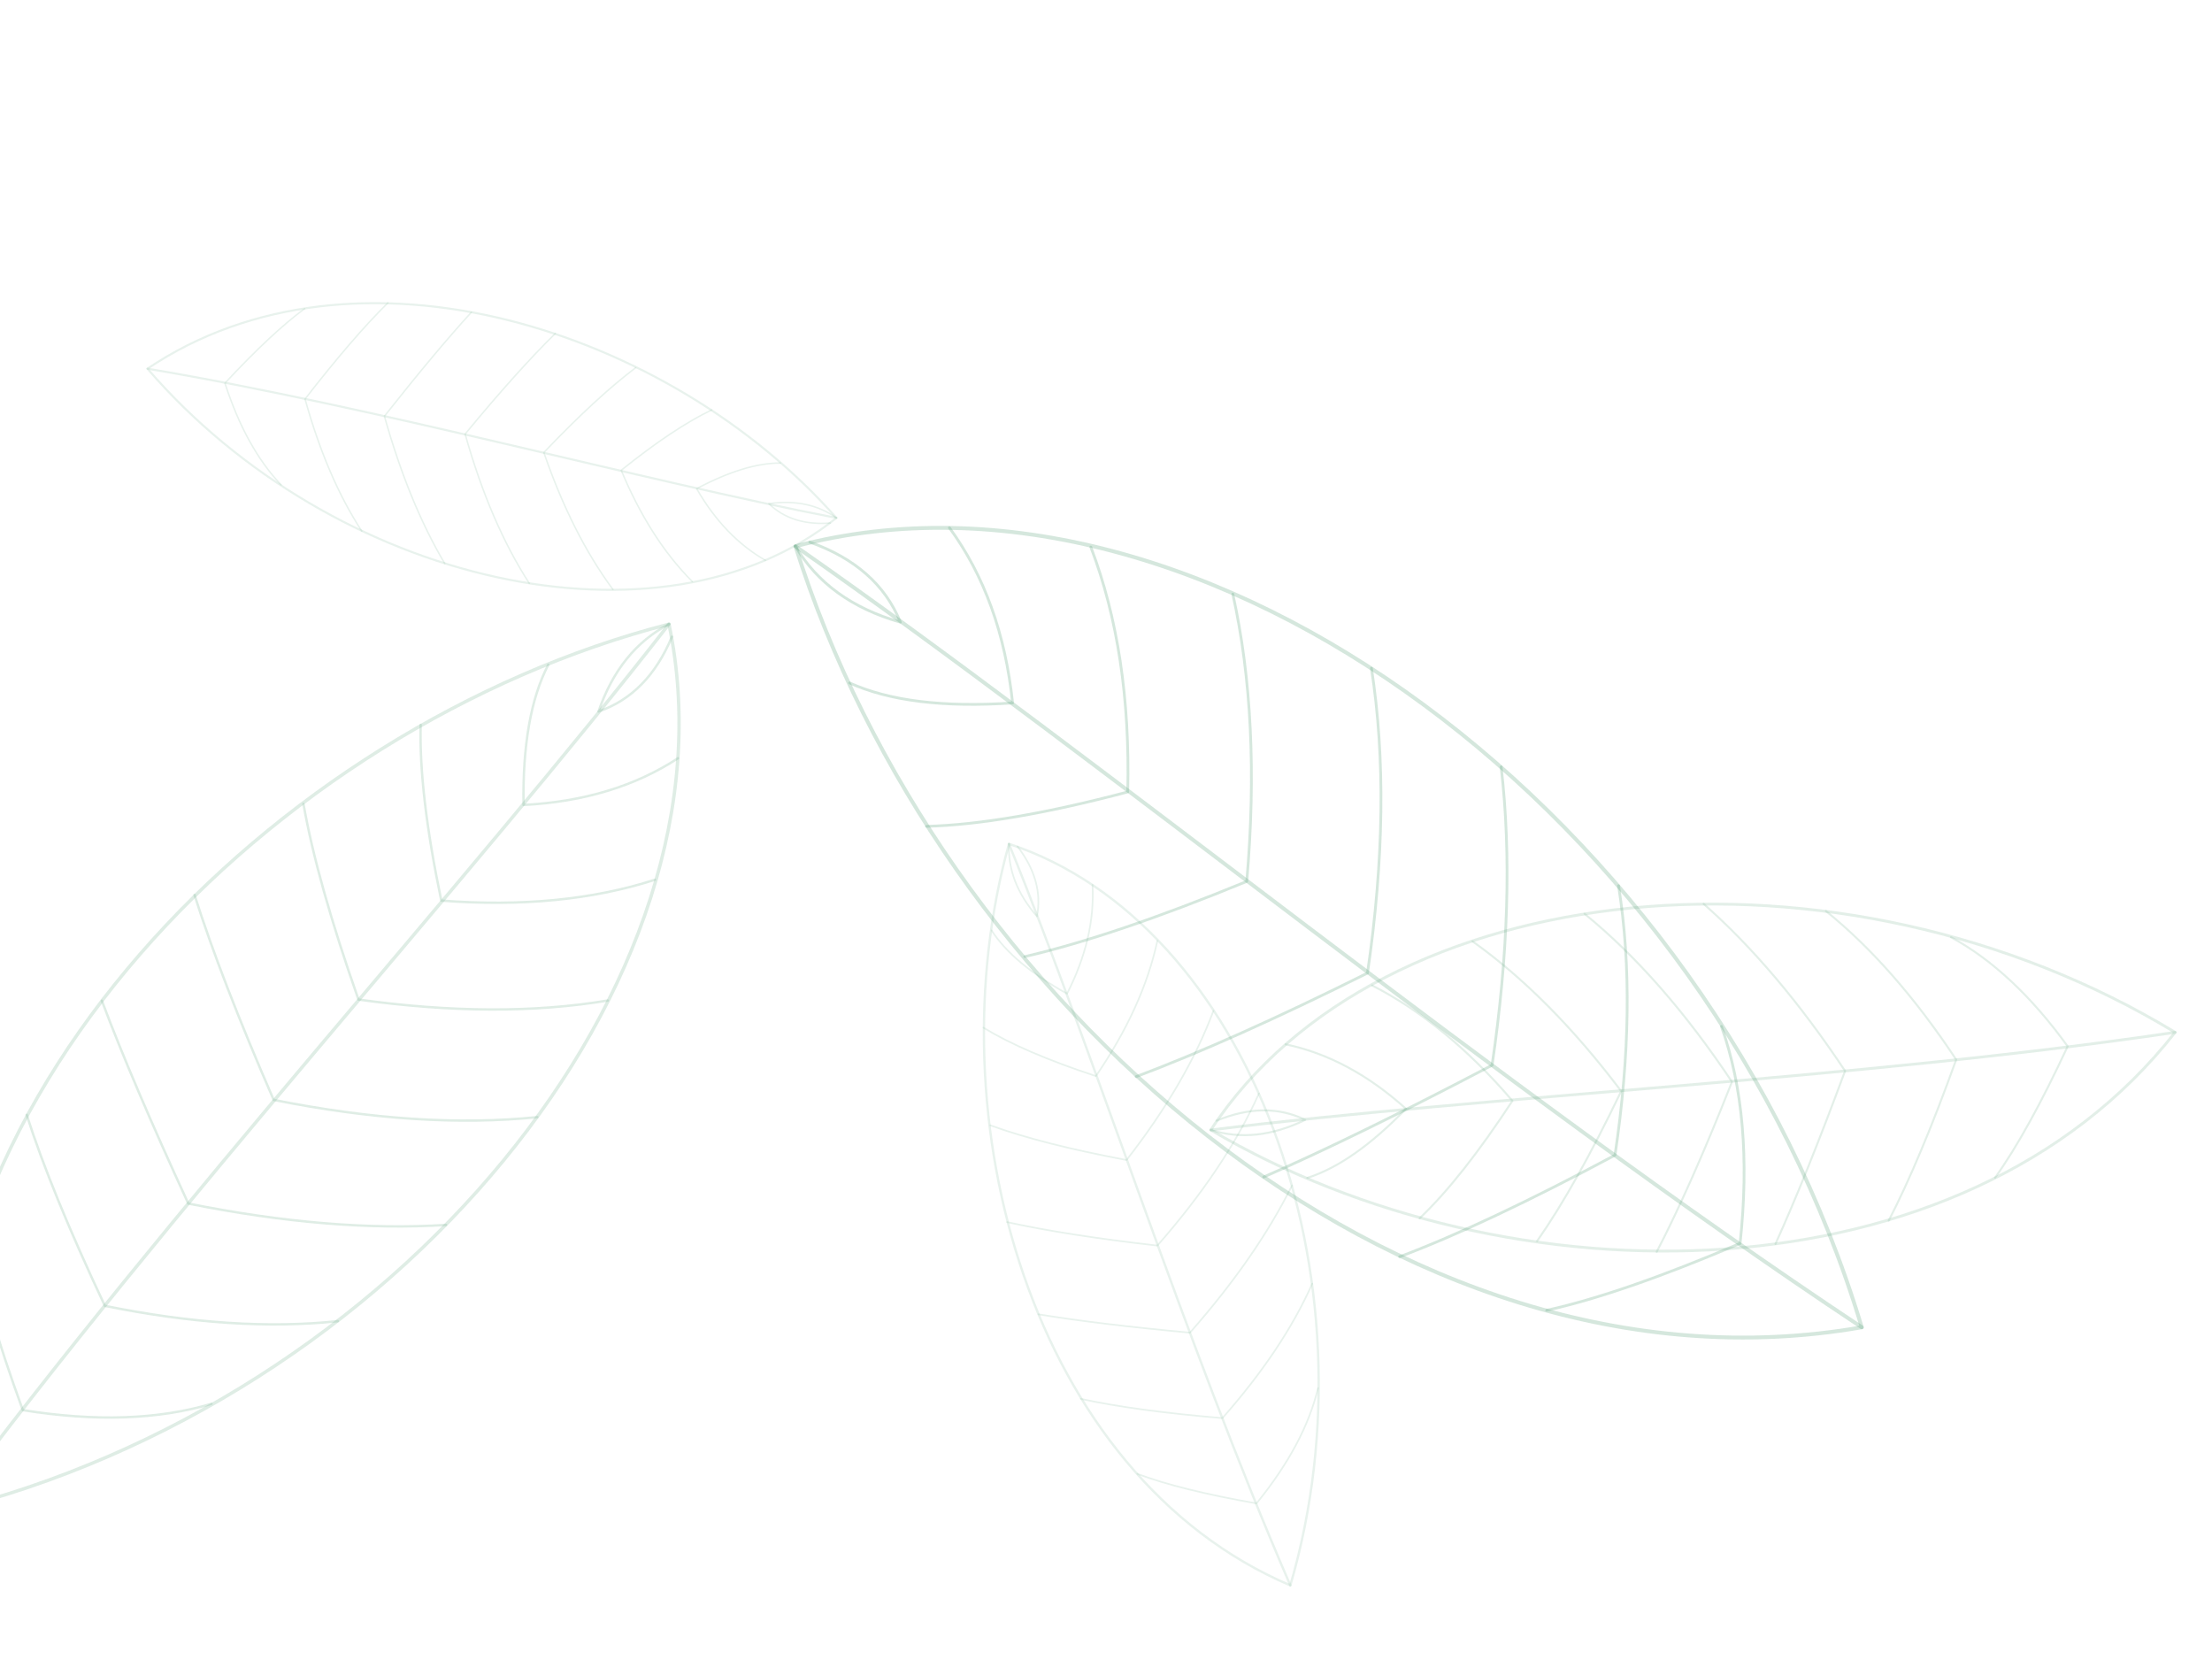
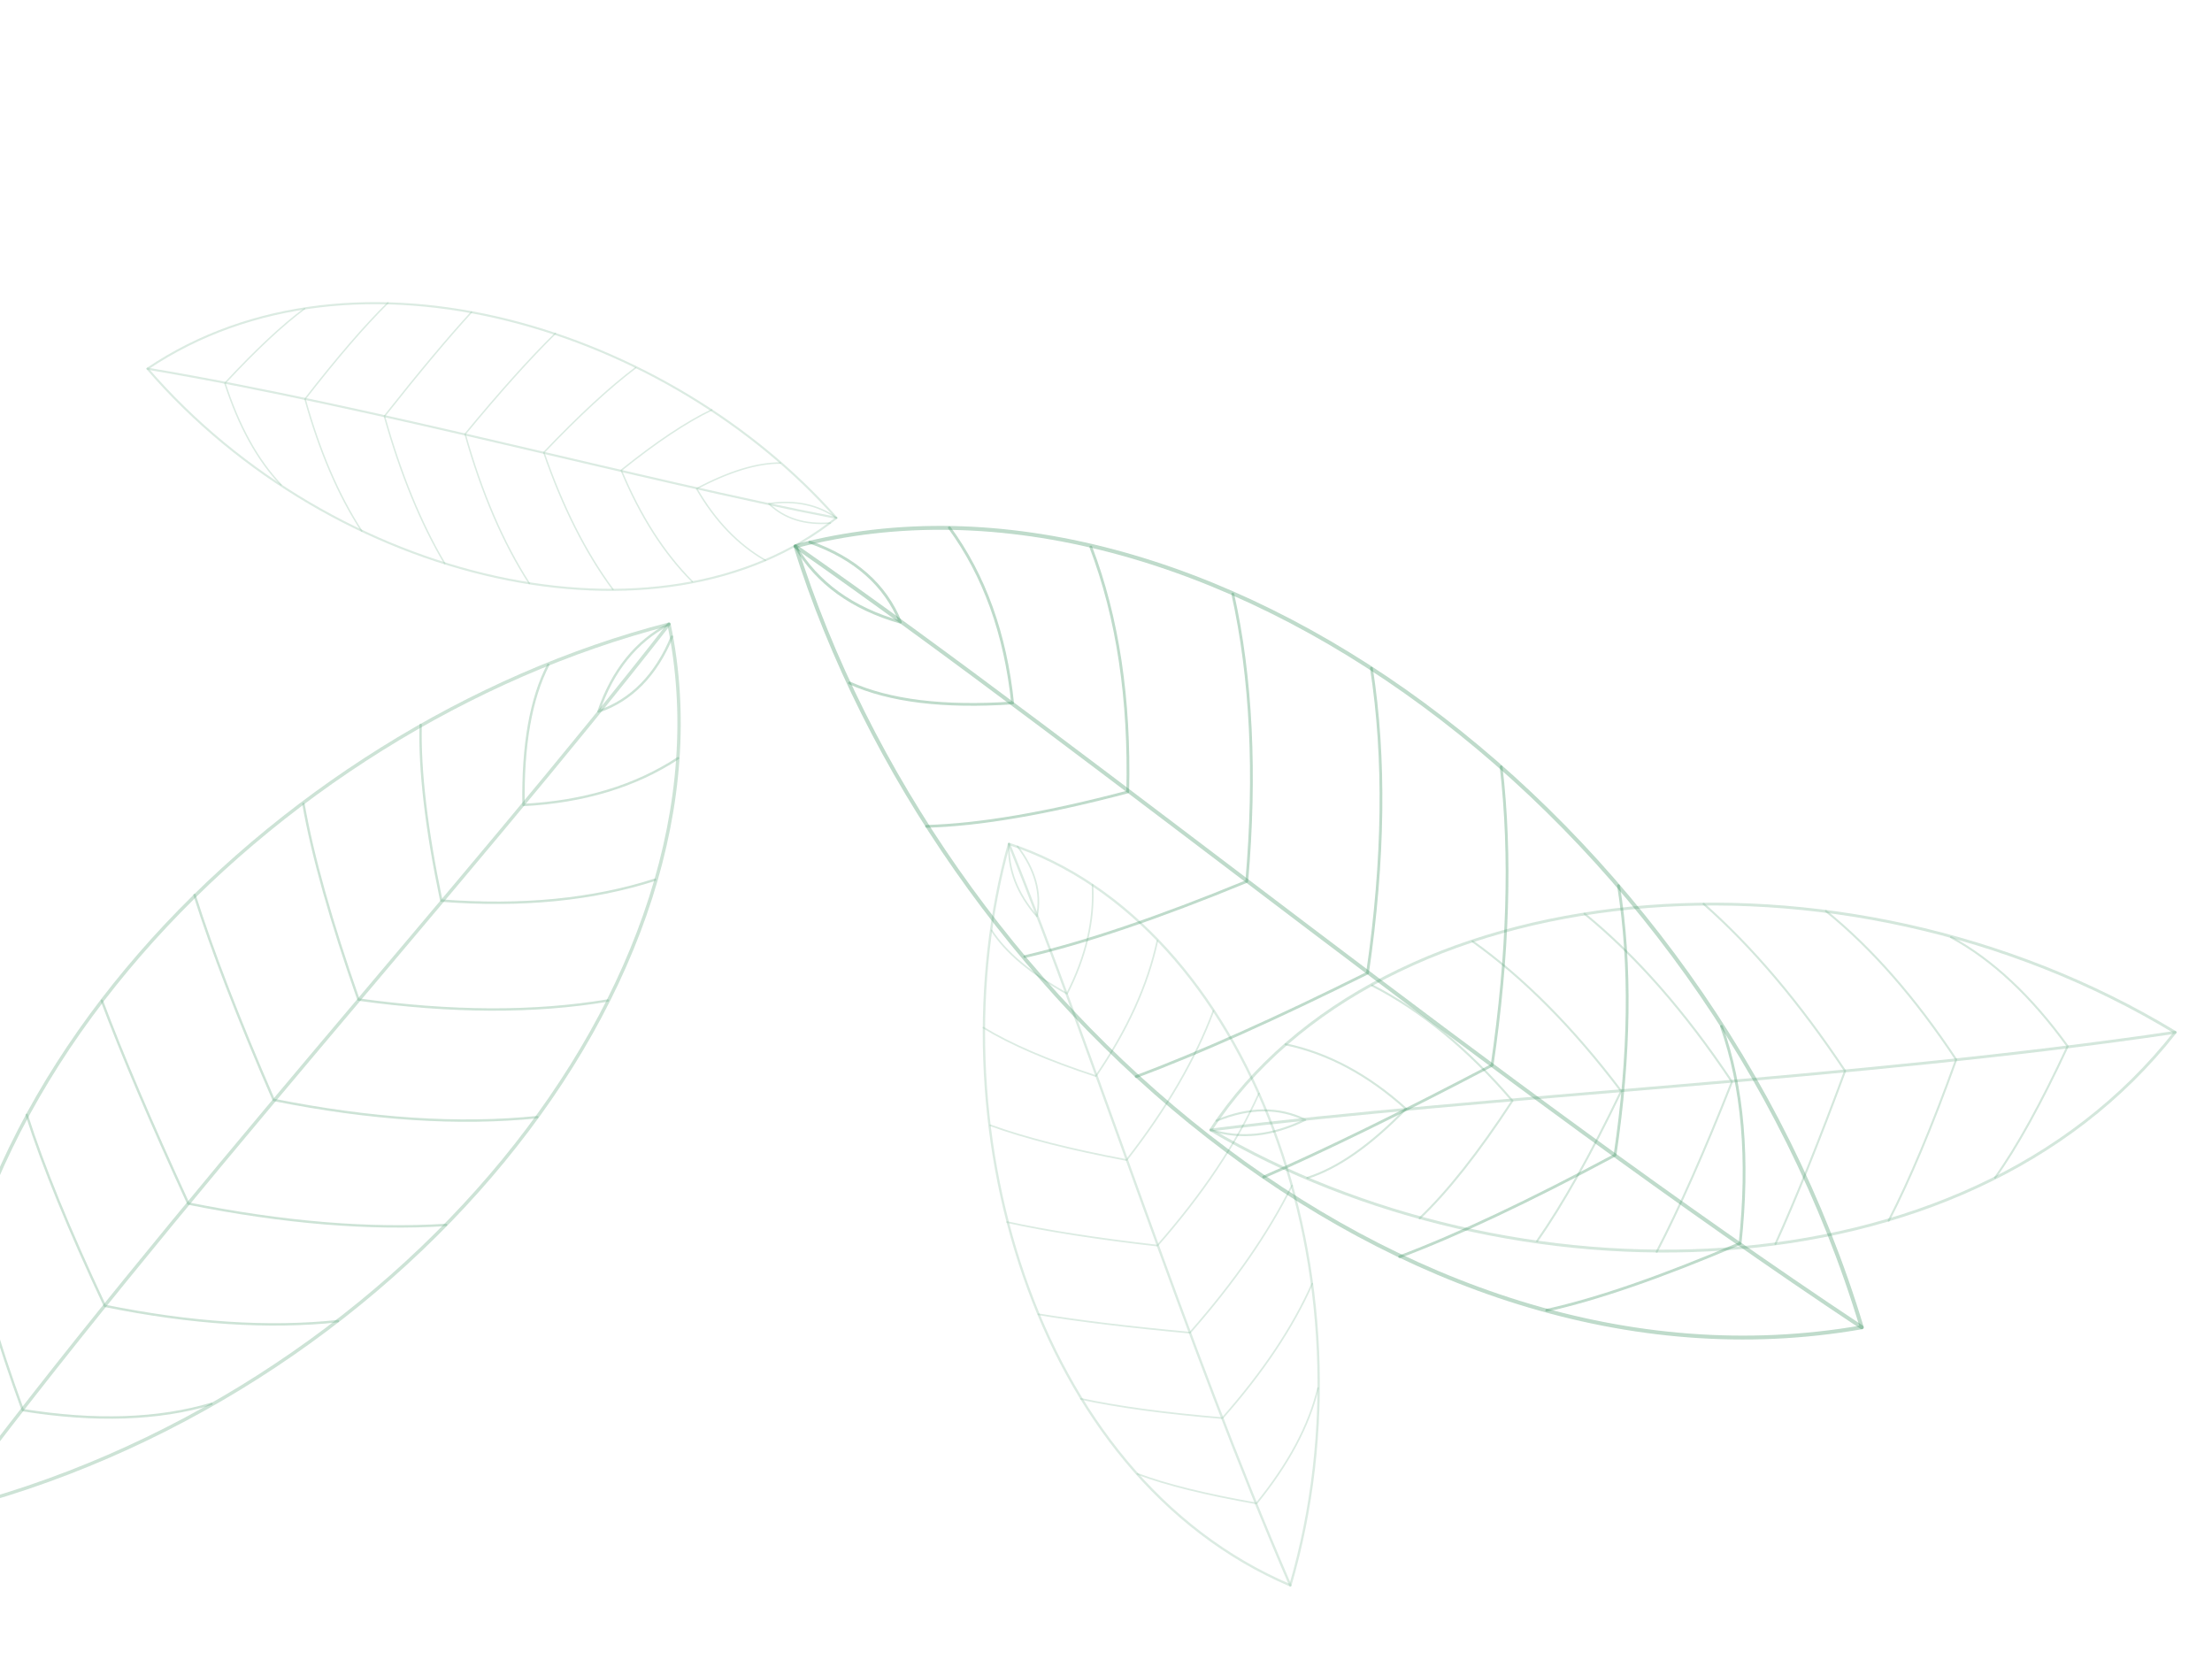
- <svg xmlns="http://www.w3.org/2000/svg" viewBox="0 0 1200 900" fill="none" stroke="#2e8b57" stroke-opacity=".22" stroke-width="1.4" stroke-linejoin="round" stroke-linecap="round">
+ <svg xmlns="http://www.w3.org/2000/svg" viewBox="0 0 1200 900" fill="none" stroke="#2e8b57" stroke-opacity=".34" stroke-width="1.4" stroke-linejoin="round" stroke-linecap="round">
  <g transform="translate(1010 720) rotate(-128) scale(1.5)" opacity="0.9">
    <path d="M0 0 C 80 -150 300 -190 460 -130 C 400 10 180 70 0 0Z" />
    <path d="M0 0 C 150 -50 330 -90 460 -130" />
    <path d="M51 -16 Q 63 -61 75 -86 M51 -16 Q 84 16 117 27 M104 -32 Q 113 -84 123 -116 M104 -32 Q 142 8 180 29 M157 -47 Q 167 -102 176 -137 M157 -47 Q 199 -3 240 22 M211 -62 Q 222 -116 233 -151 M211 -62 Q 254 -17 297 7 M264 -76 Q 278 -126 292 -156 M264 -76 Q 307 -36 349 -16 M316 -90 Q 334 -132 351 -155 M316 -90 Q 355 -58 394 -46 M367 -103 Q 388 -134 409 -145 M367 -103 Q 399 -83 431 -82 M415 -117 Q 437 -133 460 -130 M415 -117 Q 436 -111 458 -125" stroke-width="1" />
  </g>
  <g transform="translate(1180 560) rotate(-170) scale(1.1)" opacity="0.6">
    <path d="M0 0 C 80 -150 300 -190 460 -130 C 400 10 180 70 0 0Z" />
    <path d="M0 0 C 150 -50 330 -90 460 -130" />
    <path d="M51 -16 Q 63 -61 75 -86 M51 -16 Q 84 16 117 27 M104 -32 Q 113 -84 123 -116 M104 -32 Q 142 8 180 29 M157 -47 Q 167 -102 176 -137 M157 -47 Q 199 -3 240 22 M211 -62 Q 222 -116 233 -151 M211 -62 Q 254 -17 297 7 M264 -76 Q 278 -126 292 -156 M264 -76 Q 307 -36 349 -16 M316 -90 Q 334 -132 351 -155 M316 -90 Q 355 -58 394 -46 M367 -103 Q 388 -134 409 -145 M367 -103 Q 399 -83 431 -82 M415 -117 Q 437 -133 460 -130 M415 -117 Q 436 -111 458 -125" stroke-width="1" />
  </g>
  <g transform="translate(-30 820) rotate(-35) scale(1.3)" opacity="0.7">
    <path d="M0 0 C 80 -150 300 -190 460 -130 C 400 10 180 70 0 0Z" />
    <path d="M0 0 C 150 -50 330 -90 460 -130" />
    <path d="M51 -16 Q 63 -61 75 -86 M51 -16 Q 84 16 117 27 M104 -32 Q 113 -84 123 -116 M104 -32 Q 142 8 180 29 M157 -47 Q 167 -102 176 -137 M157 -47 Q 199 -3 240 22 M211 -62 Q 222 -116 233 -151 M211 -62 Q 254 -17 297 7 M264 -76 Q 278 -126 292 -156 M264 -76 Q 307 -36 349 -16 M316 -90 Q 334 -132 351 -155 M316 -90 Q 355 -58 394 -46 M367 -103 Q 388 -134 409 -145 M367 -103 Q 399 -83 431 -82 M415 -117 Q 437 -133 460 -130 M415 -117 Q 436 -111 458 -125" stroke-width="1" />
  </g>
  <g transform="translate(80 200) rotate(28) scale(0.8)" opacity="0.5">
    <path d="M0 0 C 80 -150 300 -190 460 -130 C 400 10 180 70 0 0Z" />
    <path d="M0 0 C 150 -50 330 -90 460 -130" />
    <path d="M51 -16 Q 63 -61 75 -86 M51 -16 Q 84 16 117 27 M104 -32 Q 113 -84 123 -116 M104 -32 Q 142 8 180 29 M157 -47 Q 167 -102 176 -137 M157 -47 Q 199 -3 240 22 M211 -62 Q 222 -116 233 -151 M211 -62 Q 254 -17 297 7 M264 -76 Q 278 -126 292 -156 M264 -76 Q 307 -36 349 -16 M316 -90 Q 334 -132 351 -155 M316 -90 Q 355 -58 394 -46 M367 -103 Q 388 -134 409 -145 M367 -103 Q 399 -83 431 -82 M415 -117 Q 437 -133 460 -130 M415 -117 Q 436 -111 458 -125" stroke-width="1" />
  </g>
  <g transform="translate(700 860) rotate(-95) scale(0.9)" opacity="0.5">
    <path d="M0 0 C 80 -150 300 -190 460 -130 C 400 10 180 70 0 0Z" />
    <path d="M0 0 C 150 -50 330 -90 460 -130" />
    <path d="M51 -16 Q 63 -61 75 -86 M51 -16 Q 84 16 117 27 M104 -32 Q 113 -84 123 -116 M104 -32 Q 142 8 180 29 M157 -47 Q 167 -102 176 -137 M157 -47 Q 199 -3 240 22 M211 -62 Q 222 -116 233 -151 M211 -62 Q 254 -17 297 7 M264 -76 Q 278 -126 292 -156 M264 -76 Q 307 -36 349 -16 M316 -90 Q 334 -132 351 -155 M316 -90 Q 355 -58 394 -46 M367 -103 Q 388 -134 409 -145 M367 -103 Q 399 -83 431 -82 M415 -117 Q 437 -133 460 -130 M415 -117 Q 436 -111 458 -125" stroke-width="1" />
  </g>
</svg>
